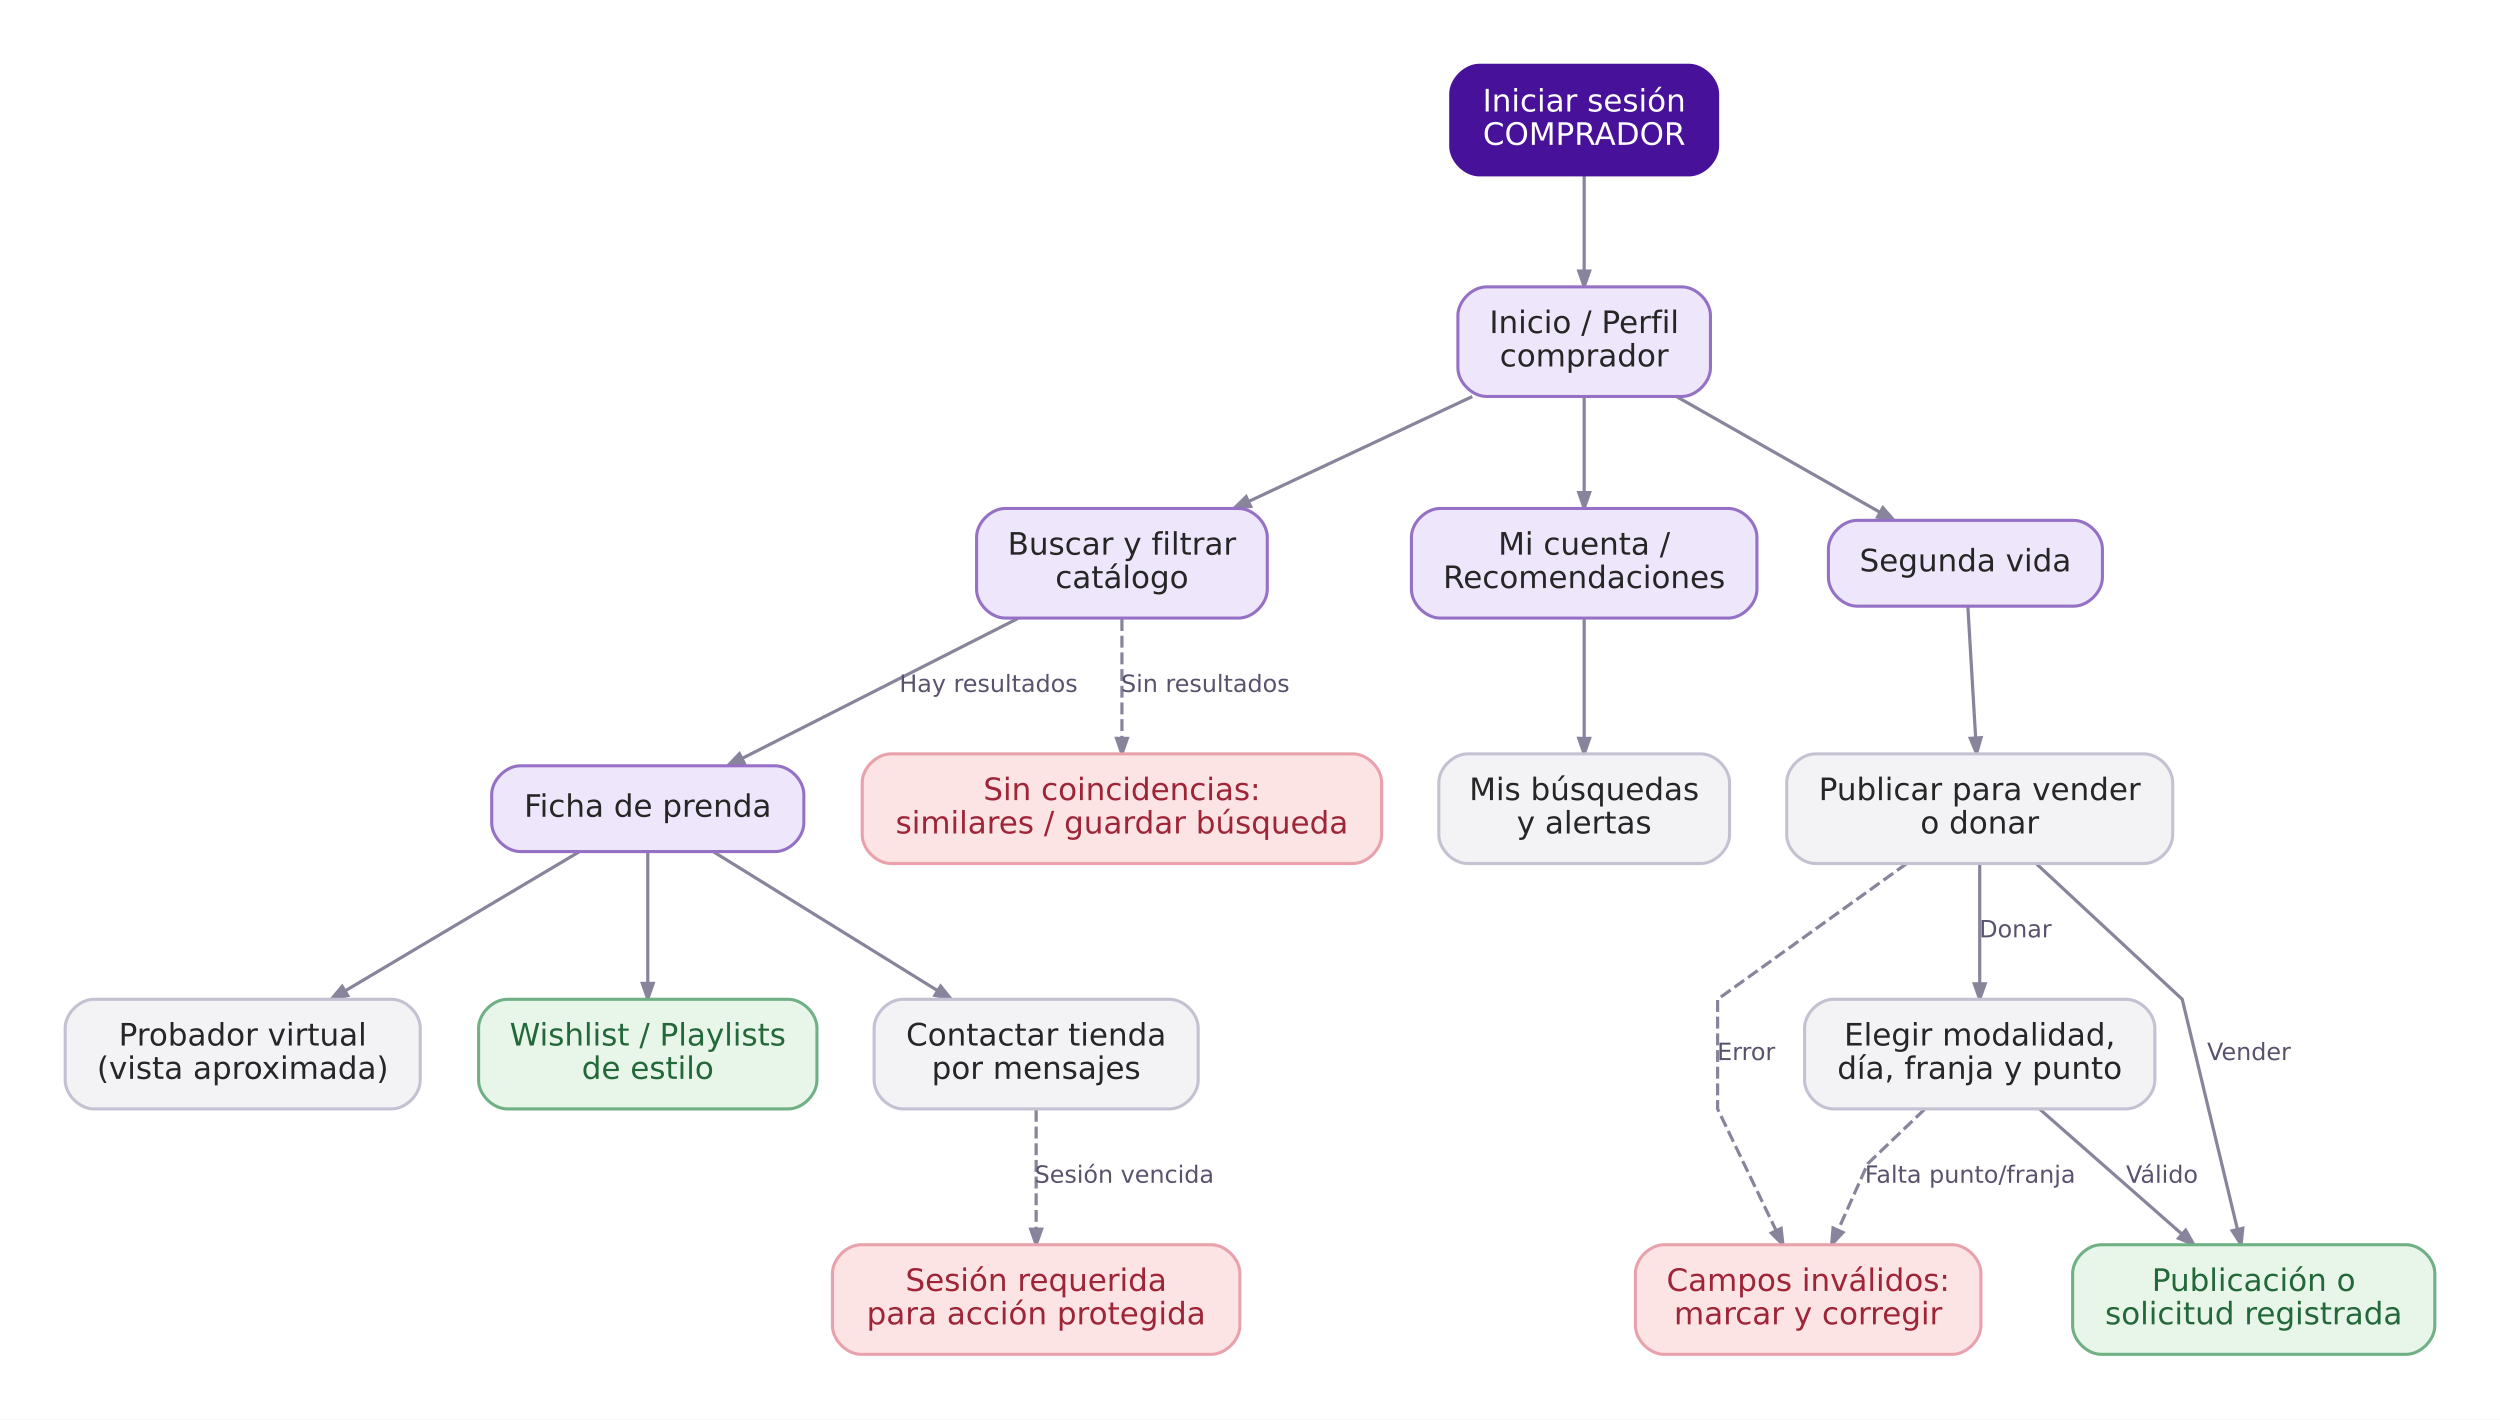
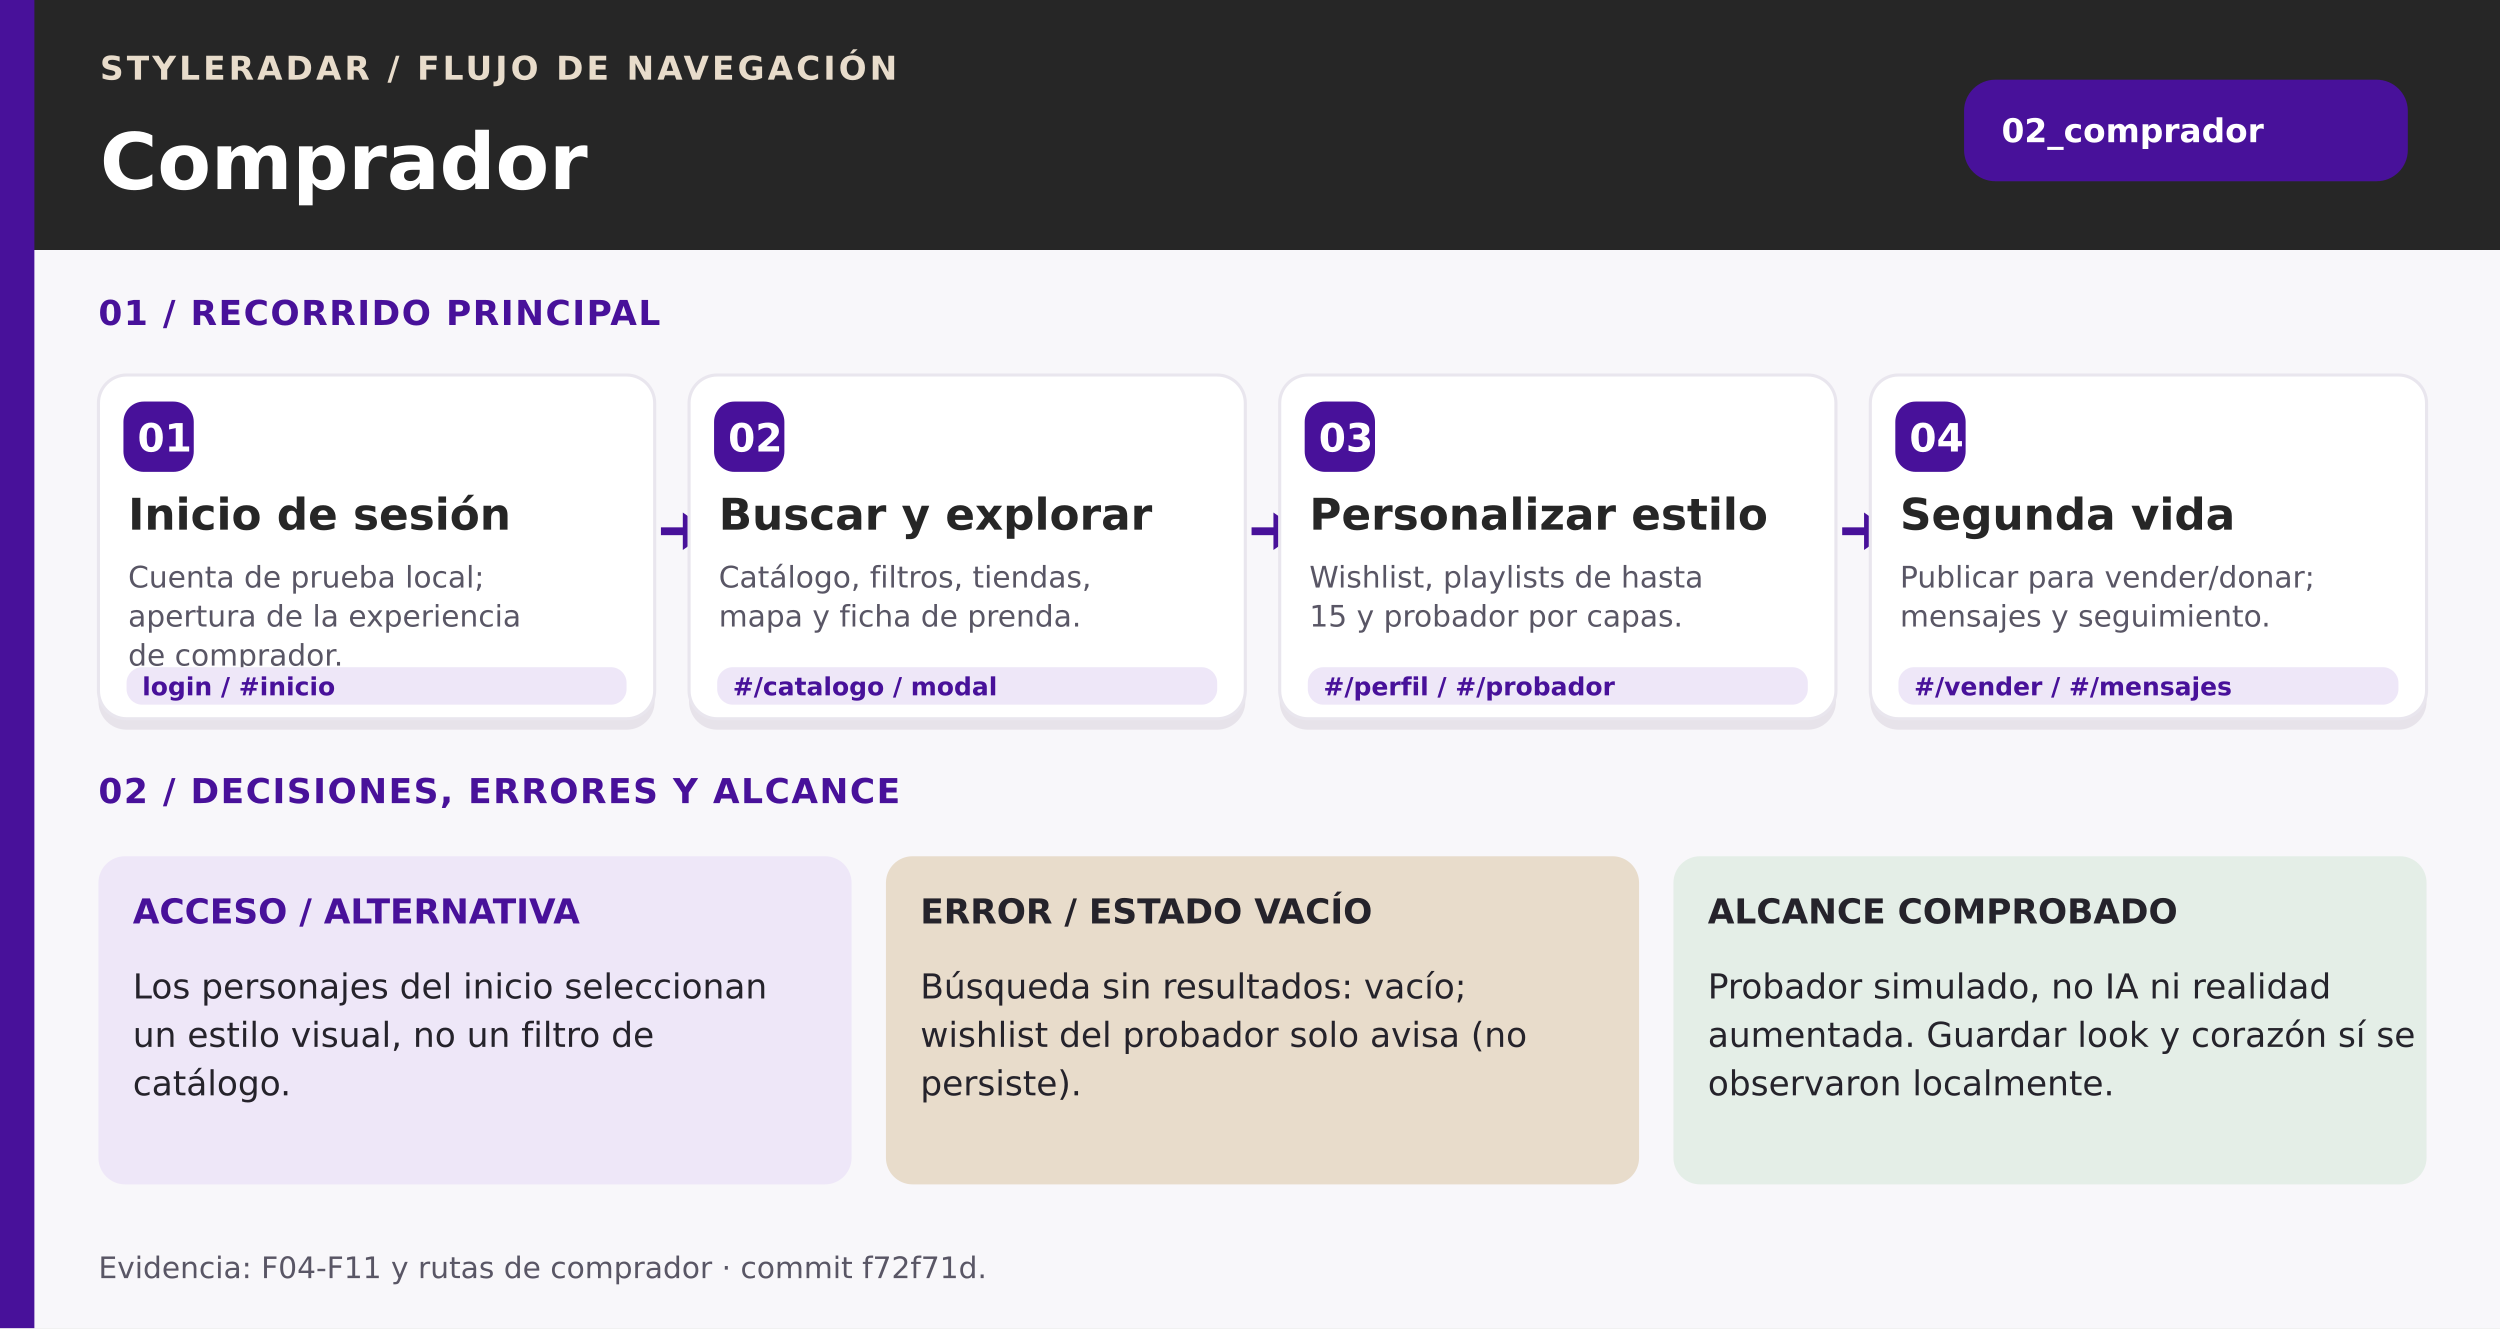
- <svg xmlns="http://www.w3.org/2000/svg" width="2550pt" height="1448pt" viewBox="0.00 0.00 1049.22 595.72">
-   <g id="graph0" class="graph" transform="scale(1 1) rotate(0) translate(27.36 568.36)">
-     <polygon fill="white" stroke="transparent" points="-27.36,27.36 -27.36,-568.36 1021.86,-568.36 1021.86,27.36 -27.36,27.36" />
-     <g id="edge1" class="edge">
-       <path fill="none" stroke="#88849b" stroke-width="1.35" d="M637.5,-494.97C637.5,-482.88 637.5,-467.74 637.5,-454.72" />
-       <polygon fill="#88849b" stroke="#88849b" stroke-width="1.35" points="639.78,-454.64 637.5,-448.14 635.23,-454.64 639.78,-454.64" />
-     </g>
-     <g id="edge2" class="edge">
-       <path fill="none" stroke="#88849b" stroke-width="1.35" d="M590.54,-401.97C562.27,-388.71 526.2,-371.79 496.86,-358.03" />
-       <polygon fill="#88849b" stroke="#88849b" stroke-width="1.35" points="497.55,-355.84 490.7,-355.14 495.62,-359.96 497.55,-355.84" />
-     </g>
-     <g id="edge8" class="edge">
-       <path fill="none" stroke="#88849b" stroke-width="1.35" d="M637.5,-401.97C637.5,-389.88 637.5,-374.74 637.5,-361.72" />
-       <polygon fill="#88849b" stroke="#88849b" stroke-width="1.35" points="639.78,-361.64 637.5,-355.14 635.23,-361.64 639.78,-361.64" />
-     </g>
-     <g id="edge10" class="edge">
-       <path fill="none" stroke="#88849b" stroke-width="1.35" d="M676.23,-401.97C702.17,-387.22 736.09,-367.93 761.46,-353.5" />
-       <polygon fill="#88849b" stroke="#88849b" stroke-width="1.35" points="762.86,-355.32 767.38,-350.13 760.61,-351.36 762.86,-355.32" />
-     </g>
-     <g id="edge3" class="edge">
-       <path fill="none" stroke="#88849b" stroke-width="1.35" d="M399.83,-308.84C365.36,-291.34 317.68,-267.14 284.27,-250.18" />
-       <polygon fill="#88849b" stroke="#88849b" stroke-width="1.35" points="285.03,-248.02 278.2,-247.1 282.97,-252.08 285.03,-248.02" />
-       <text text-anchor="middle" x="387.5" y="-278" font-family="DejaVu Sans" font-size="10.00" fill="#5a526d">Hay resultados</text>
-     </g>
-     <g id="edge4" class="edge">
-       <path fill="none" stroke="#88849b" stroke-width="1.35" stroke-dasharray="5,2" d="M443.5,-308.58C443.5,-293.84 443.5,-274.41 443.5,-258.55" />
-       <polygon fill="#88849b" stroke="#88849b" stroke-width="1.35" points="445.78,-258.5 443.5,-252.01 441.23,-258.51 445.78,-258.5" />
-       <text text-anchor="middle" x="478.5" y="-278" font-family="DejaVu Sans" font-size="10.00" fill="#5a526d">Sin resultados</text>
-     </g>
-     <g id="edge5" class="edge">
-       <path fill="none" stroke="#88849b" stroke-width="1.35" d="M215.66,-210.87C188.73,-194.87 148.18,-170.78 117.44,-152.51" />
-       <polygon fill="#88849b" stroke="#88849b" stroke-width="1.35" points="118.57,-150.54 111.82,-149.17 116.25,-154.45 118.57,-150.54" />
-     </g>
-     <g id="edge6" class="edge">
-       <path fill="none" stroke="#88849b" stroke-width="1.35" d="M244.5,-210.87C244.5,-195.86 244.5,-173.74 244.5,-155.99" />
-       <polygon fill="#88849b" stroke="#88849b" stroke-width="1.35" points="246.78,-155.67 244.5,-149.17 242.23,-155.67 246.78,-155.67" />
-     </g>
-     <g id="edge7" class="edge">
-       <path fill="none" stroke="#88849b" stroke-width="1.35" d="M272.15,-210.87C297.87,-194.93 336.53,-170.98 365.96,-152.74" />
-       <polygon fill="#88849b" stroke="#88849b" stroke-width="1.35" points="367.39,-154.53 371.71,-149.17 364.99,-150.66 367.39,-154.53" />
-     </g>
-     <g id="edge17" class="edge">
-       <path fill="none" stroke="#88849b" stroke-width="1.35" stroke-dasharray="5,2" d="M407.5,-102.58C407.5,-87.84 407.5,-68.41 407.5,-52.55" />
-       <polygon fill="#88849b" stroke="#88849b" stroke-width="1.35" points="409.78,-52.5 407.5,-46.01 405.23,-52.51 409.78,-52.5" />
-       <text text-anchor="middle" x="444.5" y="-72" font-family="DejaVu Sans" font-size="10.00" fill="#5a526d">Sesión vencida</text>
-     </g>
-     <g id="edge9" class="edge">
-       <path fill="none" stroke="#88849b" stroke-width="1.35" d="M637.5,-308.58C637.5,-293.84 637.5,-274.41 637.5,-258.55" />
-       <polygon fill="#88849b" stroke="#88849b" stroke-width="1.35" points="639.78,-258.5 637.5,-252.01 635.23,-258.51 639.78,-258.5" />
-     </g>
-     <g id="edge11" class="edge">
-       <path fill="none" stroke="#88849b" stroke-width="1.35" d="M798.52,-313.87C799.41,-298.86 800.72,-276.74 801.78,-258.99" />
-       <polygon fill="#88849b" stroke="#88849b" stroke-width="1.35" points="804.07,-258.8 802.18,-252.17 799.53,-258.53 804.07,-258.8" />
-     </g>
-     <g id="edge12" class="edge">
-       <path fill="none" stroke="#88849b" stroke-width="1.35" d="M803.5,-205.58C803.5,-190.84 803.5,-171.41 803.5,-155.55" />
-       <polygon fill="#88849b" stroke="#88849b" stroke-width="1.35" points="805.78,-155.5 803.5,-149.01 801.23,-155.51 805.78,-155.5" />
-       <text text-anchor="middle" x="818.5" y="-175" font-family="DejaVu Sans" font-size="10.00" fill="#5a526d">Donar</text>
-     </g>
-     <g id="edge13" class="edge">
-       <path fill="none" stroke="#88849b" stroke-width="1.35" d="M827.18,-205.99C852.33,-182.62 888.5,-149 888.5,-149 888.5,-149 902.76,-89.57 911.62,-52.67" />
-       <polygon fill="#88849b" stroke="#88849b" stroke-width="1.35" points="913.9,-52.91 913.21,-46.06 909.48,-51.85 913.9,-52.91" />
-       <text text-anchor="middle" x="916.5" y="-123.5" font-family="DejaVu Sans" font-size="10.00" fill="#5a526d">Vender</text>
-     </g>
-     <g id="edge15" class="edge">
-       <path fill="none" stroke="#88849b" stroke-width="1.35" stroke-dasharray="5,2" d="M772.86,-205.99C740.31,-182.62 693.5,-149 693.5,-149 693.5,-149 693.5,-103 693.5,-103 693.5,-103 707.13,-74.67 718.06,-51.94" />
-       <polygon fill="#88849b" stroke="#88849b" stroke-width="1.35" points="720.15,-52.85 720.91,-46.01 716.05,-50.88 720.15,-52.85" />
-       <text text-anchor="middle" x="705.5" y="-123.5" font-family="DejaVu Sans" font-size="10.00" fill="#5a526d">Error</text>
-     </g>
-     <g id="edge14" class="edge">
-       <path fill="none" stroke="#88849b" stroke-width="1.35" d="M828.74,-102.84C846.26,-87.44 869.7,-66.86 888.23,-50.58" />
-       <polygon fill="#88849b" stroke="#88849b" stroke-width="1.35" points="889.94,-52.11 893.32,-46.11 886.94,-48.69 889.94,-52.11" />
-       <text text-anchor="middle" x="880" y="-72" font-family="DejaVu Sans" font-size="10.00" fill="#5a526d">Válido</text>
-     </g>
-     <g id="edge16" class="edge">
-       <path fill="none" stroke="#88849b" stroke-width="1.35" stroke-dasharray="5,2" d="M780.28,-102.76C768.43,-91.43 756.5,-80 756.5,-80 756.5,-80 750.27,-66.05 744.04,-52.08" />
-       <polygon fill="#88849b" stroke="#88849b" stroke-width="1.35" points="746.11,-51.14 741.38,-46.13 741.95,-53 746.11,-51.14" />
-       <text text-anchor="middle" x="799.5" y="-72" font-family="DejaVu Sans" font-size="10.00" fill="#5a526d">Falta punto/franja</text>
-     </g>
-     <g id="node1" class="node">
-       <path fill="#48119a" stroke="#48119a" stroke-width="1.3" d="M681.5,-541C681.5,-541 593.5,-541 593.5,-541 587.5,-541 581.5,-535 581.5,-529 581.5,-529 581.5,-507 581.5,-507 581.5,-501 587.5,-495 593.5,-495 593.5,-495 681.5,-495 681.5,-495 687.5,-495 693.5,-501 693.5,-507 693.5,-507 693.5,-529 693.5,-529 693.5,-535 687.5,-541 681.5,-541" />
-       <text text-anchor="middle" x="637.5" y="-521.6" font-family="DejaVu Sans" font-size="13.00" fill="#ffffff">Iniciar sesión</text>
-       <text text-anchor="middle" x="637.5" y="-507.6" font-family="DejaVu Sans" font-size="13.00" fill="#ffffff">COMPRADOR</text>
-     </g>
-     <g id="node2" class="node">
-       <path fill="#eee6fa" stroke="#9571c6" stroke-width="1.3" d="M678.5,-448C678.5,-448 596.5,-448 596.5,-448 590.5,-448 584.5,-442 584.5,-436 584.5,-436 584.5,-414 584.5,-414 584.5,-408 590.5,-402 596.5,-402 596.5,-402 678.5,-402 678.5,-402 684.5,-402 690.5,-408 690.5,-414 690.5,-414 690.5,-436 690.5,-436 690.5,-442 684.5,-448 678.5,-448" />
-       <text text-anchor="middle" x="637.5" y="-428.6" font-family="DejaVu Sans" font-size="13.00" fill="#262626">Inicio / Perfil</text>
-       <text text-anchor="middle" x="637.5" y="-414.6" font-family="DejaVu Sans" font-size="13.00" fill="#262626">comprador</text>
-     </g>
-     <g id="node3" class="node">
-       <path fill="#eee6fa" stroke="#9571c6" stroke-width="1.3" d="M492.5,-355C492.5,-355 394.5,-355 394.5,-355 388.5,-355 382.5,-349 382.5,-343 382.5,-343 382.5,-321 382.5,-321 382.5,-315 388.5,-309 394.5,-309 394.5,-309 492.5,-309 492.5,-309 498.5,-309 504.5,-315 504.5,-321 504.5,-321 504.5,-343 504.5,-343 504.5,-349 498.5,-355 492.5,-355" />
-       <text text-anchor="middle" x="443.5" y="-335.6" font-family="DejaVu Sans" font-size="13.00" fill="#262626">Buscar y filtrar</text>
-       <text text-anchor="middle" x="443.5" y="-321.6" font-family="DejaVu Sans" font-size="13.00" fill="#262626">catálogo</text>
-     </g>
-     <g id="node4" class="node">
-       <path fill="#eee6fa" stroke="#9571c6" stroke-width="1.3" d="M298,-247C298,-247 191,-247 191,-247 185,-247 179,-241 179,-235 179,-235 179,-223 179,-223 179,-217 185,-211 191,-211 191,-211 298,-211 298,-211 304,-211 310,-217 310,-223 310,-223 310,-235 310,-235 310,-241 304,-247 298,-247" />
-       <text text-anchor="middle" x="244.5" y="-225.6" font-family="DejaVu Sans" font-size="13.00" fill="#262626">Ficha de prenda</text>
-     </g>
-     <g id="node5" class="node">
-       <path fill="#f3f3f6" stroke="#c5c1d2" stroke-width="1.3" d="M137,-149C137,-149 12,-149 12,-149 6,-149 0,-143 0,-137 0,-137 0,-115 0,-115 0,-109 6,-103 12,-103 12,-103 137,-103 137,-103 143,-103 149,-109 149,-115 149,-115 149,-137 149,-137 149,-143 143,-149 137,-149" />
-       <text text-anchor="middle" x="74.5" y="-129.6" font-family="DejaVu Sans" font-size="13.00" fill="#262626">Probador virtual</text>
-       <text text-anchor="middle" x="74.5" y="-115.6" font-family="DejaVu Sans" font-size="13.00" fill="#262626">(vista aproximada)</text>
-     </g>
-     <g id="node6" class="node">
-       <path fill="#e8f5e9" stroke="#70b085" stroke-width="1.3" d="M303.5,-149C303.5,-149 185.5,-149 185.5,-149 179.5,-149 173.5,-143 173.5,-137 173.5,-137 173.5,-115 173.5,-115 173.5,-109 179.5,-103 185.5,-103 185.5,-103 303.5,-103 303.5,-103 309.5,-103 315.5,-109 315.5,-115 315.5,-115 315.5,-137 315.5,-137 315.5,-143 309.5,-149 303.5,-149" />
-       <text text-anchor="middle" x="244.5" y="-129.6" font-family="DejaVu Sans" font-size="13.00" fill="#23683a">Wishlist / Playlists</text>
-       <text text-anchor="middle" x="244.5" y="-115.6" font-family="DejaVu Sans" font-size="13.00" fill="#23683a">de estilo</text>
-     </g>
-     <g id="node7" class="node">
-       <path fill="#f3f3f6" stroke="#c5c1d2" stroke-width="1.3" d="M463.5,-149C463.5,-149 351.5,-149 351.5,-149 345.5,-149 339.5,-143 339.5,-137 339.5,-137 339.5,-115 339.5,-115 339.5,-109 345.5,-103 351.5,-103 351.5,-103 463.5,-103 463.5,-103 469.5,-103 475.5,-109 475.5,-115 475.5,-115 475.5,-137 475.5,-137 475.5,-143 469.5,-149 463.5,-149" />
-       <text text-anchor="middle" x="407.5" y="-129.6" font-family="DejaVu Sans" font-size="13.00" fill="#262626">Contactar tienda</text>
-       <text text-anchor="middle" x="407.5" y="-115.6" font-family="DejaVu Sans" font-size="13.00" fill="#262626">por mensajes</text>
-     </g>
-     <g id="node8" class="node">
-       <path fill="#fce4e4" stroke="#e9a1ac" stroke-width="1.3" d="M540.5,-252C540.5,-252 346.5,-252 346.5,-252 340.5,-252 334.5,-246 334.5,-240 334.5,-240 334.5,-218 334.5,-218 334.5,-212 340.5,-206 346.5,-206 346.5,-206 540.5,-206 540.5,-206 546.5,-206 552.5,-212 552.5,-218 552.5,-218 552.5,-240 552.5,-240 552.5,-246 546.5,-252 540.5,-252" />
-       <text text-anchor="middle" x="443.5" y="-232.6" font-family="DejaVu Sans" font-size="13.00" fill="#9d2537">Sin coincidencias:</text>
-       <text text-anchor="middle" x="443.5" y="-218.6" font-family="DejaVu Sans" font-size="13.00" fill="#9d2537">similares / guardar búsqueda</text>
-     </g>
-     <g id="node9" class="node">
-       <path fill="#eee6fa" stroke="#9571c6" stroke-width="1.3" d="M698,-355C698,-355 577,-355 577,-355 571,-355 565,-349 565,-343 565,-343 565,-321 565,-321 565,-315 571,-309 577,-309 577,-309 698,-309 698,-309 704,-309 710,-315 710,-321 710,-321 710,-343 710,-343 710,-349 704,-355 698,-355" />
-       <text text-anchor="middle" x="637.5" y="-335.6" font-family="DejaVu Sans" font-size="13.00" fill="#262626">Mi cuenta /</text>
-       <text text-anchor="middle" x="637.5" y="-321.6" font-family="DejaVu Sans" font-size="13.00" fill="#262626">Recomendaciones</text>
-     </g>
-     <g id="node10" class="node">
-       <path fill="#f3f3f6" stroke="#c5c1d2" stroke-width="1.3" d="M686.5,-252C686.5,-252 588.5,-252 588.5,-252 582.5,-252 576.5,-246 576.5,-240 576.5,-240 576.5,-218 576.5,-218 576.5,-212 582.5,-206 588.5,-206 588.5,-206 686.5,-206 686.5,-206 692.5,-206 698.5,-212 698.5,-218 698.5,-218 698.5,-240 698.5,-240 698.5,-246 692.5,-252 686.5,-252" />
-       <text text-anchor="middle" x="637.5" y="-232.6" font-family="DejaVu Sans" font-size="13.00" fill="#262626">Mis búsquedas</text>
-       <text text-anchor="middle" x="637.5" y="-218.6" font-family="DejaVu Sans" font-size="13.00" fill="#262626">y alertas</text>
-     </g>
-     <g id="node11" class="node">
-       <path fill="#eee6fa" stroke="#9571c6" stroke-width="1.3" d="M843,-350C843,-350 752,-350 752,-350 746,-350 740,-344 740,-338 740,-338 740,-326 740,-326 740,-320 746,-314 752,-314 752,-314 843,-314 843,-314 849,-314 855,-320 855,-326 855,-326 855,-338 855,-338 855,-344 849,-350 843,-350" />
-       <text text-anchor="middle" x="797.5" y="-328.6" font-family="DejaVu Sans" font-size="13.00" fill="#262626">Segunda vida</text>
-     </g>
-     <g id="node12" class="node">
-       <path fill="#f3f3f6" stroke="#c5c1d2" stroke-width="1.3" d="M872.5,-252C872.5,-252 734.5,-252 734.5,-252 728.5,-252 722.5,-246 722.5,-240 722.5,-240 722.5,-218 722.5,-218 722.5,-212 728.5,-206 734.5,-206 734.5,-206 872.5,-206 872.5,-206 878.5,-206 884.5,-212 884.5,-218 884.5,-218 884.5,-240 884.5,-240 884.5,-246 878.5,-252 872.5,-252" />
-       <text text-anchor="middle" x="803.5" y="-232.6" font-family="DejaVu Sans" font-size="13.00" fill="#262626">Publicar para vender</text>
-       <text text-anchor="middle" x="803.5" y="-218.6" font-family="DejaVu Sans" font-size="13.00" fill="#262626">o donar</text>
-     </g>
-     <g id="node13" class="node">
-       <path fill="#f3f3f6" stroke="#c5c1d2" stroke-width="1.3" d="M865,-149C865,-149 742,-149 742,-149 736,-149 730,-143 730,-137 730,-137 730,-115 730,-115 730,-109 736,-103 742,-103 742,-103 865,-103 865,-103 871,-103 877,-109 877,-115 877,-115 877,-137 877,-137 877,-143 871,-149 865,-149" />
-       <text text-anchor="middle" x="803.5" y="-129.6" font-family="DejaVu Sans" font-size="13.00" fill="#262626">Elegir modalidad,</text>
-       <text text-anchor="middle" x="803.5" y="-115.6" font-family="DejaVu Sans" font-size="13.00" fill="#262626">día, franja y punto</text>
-     </g>
-     <g id="node14" class="node">
-       <path fill="#e8f5e9" stroke="#70b085" stroke-width="1.3" d="M982.5,-46C982.5,-46 854.5,-46 854.5,-46 848.5,-46 842.5,-40 842.5,-34 842.5,-34 842.5,-12 842.5,-12 842.5,-6 848.5,0 854.5,0 854.5,0 982.5,0 982.5,0 988.5,0 994.5,-6 994.5,-12 994.5,-12 994.5,-34 994.5,-34 994.5,-40 988.5,-46 982.5,-46" />
-       <text text-anchor="middle" x="918.5" y="-26.6" font-family="DejaVu Sans" font-size="13.00" fill="#23683a">Publicación o</text>
-       <text text-anchor="middle" x="918.5" y="-12.6" font-family="DejaVu Sans" font-size="13.00" fill="#23683a">solicitud registrada</text>
-     </g>
-     <g id="node15" class="node">
-       <path fill="#fce4e4" stroke="#e9a1ac" stroke-width="1.3" d="M792,-46C792,-46 671,-46 671,-46 665,-46 659,-40 659,-34 659,-34 659,-12 659,-12 659,-6 665,0 671,0 671,0 792,0 792,0 798,0 804,-6 804,-12 804,-12 804,-34 804,-34 804,-40 798,-46 792,-46" />
-       <text text-anchor="middle" x="731.5" y="-26.6" font-family="DejaVu Sans" font-size="13.00" fill="#9d2537">Campos inválidos:</text>
-       <text text-anchor="middle" x="731.5" y="-12.6" font-family="DejaVu Sans" font-size="13.00" fill="#9d2537">marcar y corregir</text>
-     </g>
-     <g id="node16" class="node">
-       <path fill="#fce4e4" stroke="#e9a1ac" stroke-width="1.3" d="M481,-46C481,-46 334,-46 334,-46 328,-46 322,-40 322,-34 322,-34 322,-12 322,-12 322,-6 328,0 334,0 334,0 481,0 481,0 487,0 493,-6 493,-12 493,-12 493,-34 493,-34 493,-40 487,-46 481,-46" />
-       <text text-anchor="middle" x="407.5" y="-26.6" font-family="DejaVu Sans" font-size="13.00" fill="#9d2537">Sesión requerida</text>
-       <text text-anchor="middle" x="407.5" y="-12.6" font-family="DejaVu Sans" font-size="13.00" fill="#9d2537">para acción protegida</text>
-     </g>
-   </g>
+ <svg xmlns="http://www.w3.org/2000/svg" baseProfile="full" height="850" version="1.1" viewBox="0 0 1600 850" width="1600">
+   <defs />
+   <rect fill="#F8F7FA" height="850" rx="0" ry="0" stroke="none" stroke-width="0" width="1600" x="0" y="0" />
+   <rect fill="#262626" height="160" rx="0" ry="0" stroke="none" stroke-width="0" width="1600" x="0" y="0" />
+   <rect fill="#48119A" height="850" rx="0" ry="0" stroke="none" stroke-width="0" width="22" x="0" y="0" />
+   <text fill="#E8DCCB" font-family="Poppins,DejaVu Sans,sans-serif" font-size="21" font-weight="700" letter-spacing="2" x="64" y="51">STYLERADAR / FLUJO DE NAVEGACIÓN</text>
+   <text fill="#FFFFFF" font-family="Poppins,DejaVu Sans,sans-serif" font-size="50" font-weight="700" x="64" y="121">Comprador</text>
+   <rect fill="#48119A" height="65" rx="20" ry="20" stroke="none" stroke-width="0" width="284" x="1257" y="51" />
+   <text fill="#FFFFFF" font-family="Poppins,DejaVu Sans,sans-serif" font-size="21" font-weight="700" x="1281" y="91">
+     <tspan dy="0" x="1281">02_comprador</tspan>
+   </text>
+   <text fill="#48119A" font-family="Poppins,DejaVu Sans,sans-serif" font-size="22" font-weight="800" letter-spacing="1" x="63" y="208">01  /  RECORRIDO PRINCIPAL</text>
+   <rect fill="#E7E3EA" height="220" rx="18" ry="18" stroke="none" stroke-width="0" width="356.0" x="63.0" y="247" />
+   <rect fill="#FFFFFF" height="220" rx="18" ry="18" stroke="#E9E6EE" stroke-width="2" width="356.0" x="63.0" y="240" />
+   <rect fill="#48119A" height="45" rx="13" ry="13" stroke="none" stroke-width="0" width="45" x="79.0" y="257" />
+   <text fill="#FFFFFF" font-family="Poppins,DejaVu Sans,sans-serif" font-size="25" font-weight="750" x="88.0" y="289">01</text>
+   <text fill="#262626" font-family="Poppins,DejaVu Sans,sans-serif" font-size="28" font-weight="750" x="82.0" y="339">
+     <tspan dy="0" x="82.0">Inicio de sesión</tspan>
+   </text>
+   <text fill="#595665" font-family="Poppins,DejaVu Sans,sans-serif" font-size="19" font-weight="400" x="82.0" y="376">
+     <tspan dy="0" x="82.0">Cuenta de prueba local;</tspan>
+     <tspan dy="25" x="82.0">apertura de la experiencia</tspan>
+     <tspan dy="25" x="82.0">de comprador.</tspan>
+   </text>
+   <rect fill="#EEE7F8" height="24" rx="10" ry="10" stroke="none" stroke-width="0" width="320.0" x="81.0" y="427" />
+   <text fill="#48119A" font-family="Poppins,DejaVu Sans,sans-serif" font-size="16" font-weight="700" x="91.0" y="445">login / #inicio</text>
+   <line stroke="#48119A" stroke-width="5" x1="423.0" x2="438.0" y1="340" y2="340" />
+   <polygon fill="#48119A" points="437.0,328 454.0,340 437.0,352" />
+   <rect fill="#E7E3EA" height="220" rx="18" ry="18" stroke="none" stroke-width="0" width="356.0" x="441.0" y="247" />
+   <rect fill="#FFFFFF" height="220" rx="18" ry="18" stroke="#E9E6EE" stroke-width="2" width="356.0" x="441.0" y="240" />
+   <rect fill="#48119A" height="45" rx="13" ry="13" stroke="none" stroke-width="0" width="45" x="457.0" y="257" />
+   <text fill="#FFFFFF" font-family="Poppins,DejaVu Sans,sans-serif" font-size="25" font-weight="750" x="466.0" y="289">02</text>
+   <text fill="#262626" font-family="Poppins,DejaVu Sans,sans-serif" font-size="28" font-weight="750" x="460.0" y="339">
+     <tspan dy="0" x="460.0">Buscar y explorar</tspan>
+   </text>
+   <text fill="#595665" font-family="Poppins,DejaVu Sans,sans-serif" font-size="19" font-weight="400" x="460.0" y="376">
+     <tspan dy="0" x="460.0">Catálogo, filtros, tiendas,</tspan>
+     <tspan dy="25" x="460.0">mapa y ficha de prenda.</tspan>
+   </text>
+   <rect fill="#EEE7F8" height="24" rx="10" ry="10" stroke="none" stroke-width="0" width="320.0" x="459.0" y="427" />
+   <text fill="#48119A" font-family="Poppins,DejaVu Sans,sans-serif" font-size="16" font-weight="700" x="469.0" y="445">#/catalogo / modal</text>
+   <line stroke="#48119A" stroke-width="5" x1="801.0" x2="816.0" y1="340" y2="340" />
+   <polygon fill="#48119A" points="815.0,328 832.0,340 815.0,352" />
+   <rect fill="#E7E3EA" height="220" rx="18" ry="18" stroke="none" stroke-width="0" width="356.0" x="819.0" y="247" />
+   <rect fill="#FFFFFF" height="220" rx="18" ry="18" stroke="#E9E6EE" stroke-width="2" width="356.0" x="819.0" y="240" />
+   <rect fill="#48119A" height="45" rx="13" ry="13" stroke="none" stroke-width="0" width="45" x="835.0" y="257" />
+   <text fill="#FFFFFF" font-family="Poppins,DejaVu Sans,sans-serif" font-size="25" font-weight="750" x="844.0" y="289">03</text>
+   <text fill="#262626" font-family="Poppins,DejaVu Sans,sans-serif" font-size="28" font-weight="750" x="838.0" y="339">
+     <tspan dy="0" x="838.0">Personalizar estilo</tspan>
+   </text>
+   <text fill="#595665" font-family="Poppins,DejaVu Sans,sans-serif" font-size="19" font-weight="400" x="838.0" y="376">
+     <tspan dy="0" x="838.0">Wishlist, playlists de hasta</tspan>
+     <tspan dy="25" x="838.0">15 y probador por capas.</tspan>
+   </text>
+   <rect fill="#EEE7F8" height="24" rx="10" ry="10" stroke="none" stroke-width="0" width="320.0" x="837.0" y="427" />
+   <text fill="#48119A" font-family="Poppins,DejaVu Sans,sans-serif" font-size="16" font-weight="700" x="847.0" y="445">#/perfil / #/probador</text>
+   <line stroke="#48119A" stroke-width="5" x1="1179.0" x2="1194.0" y1="340" y2="340" />
+   <polygon fill="#48119A" points="1193.0,328 1210.0,340 1193.0,352" />
+   <rect fill="#E7E3EA" height="220" rx="18" ry="18" stroke="none" stroke-width="0" width="356.0" x="1197.0" y="247" />
+   <rect fill="#FFFFFF" height="220" rx="18" ry="18" stroke="#E9E6EE" stroke-width="2" width="356.0" x="1197.0" y="240" />
+   <rect fill="#48119A" height="45" rx="13" ry="13" stroke="none" stroke-width="0" width="45" x="1213.0" y="257" />
+   <text fill="#FFFFFF" font-family="Poppins,DejaVu Sans,sans-serif" font-size="25" font-weight="750" x="1222.0" y="289">04</text>
+   <text fill="#262626" font-family="Poppins,DejaVu Sans,sans-serif" font-size="28" font-weight="750" x="1216.0" y="339">
+     <tspan dy="0" x="1216.0">Segunda vida</tspan>
+   </text>
+   <text fill="#595665" font-family="Poppins,DejaVu Sans,sans-serif" font-size="19" font-weight="400" x="1216.0" y="376">
+     <tspan dy="0" x="1216.0">Publicar para vender/donar;</tspan>
+     <tspan dy="25" x="1216.0">mensajes y seguimiento.</tspan>
+   </text>
+   <rect fill="#EEE7F8" height="24" rx="10" ry="10" stroke="none" stroke-width="0" width="320.0" x="1215.0" y="427" />
+   <text fill="#48119A" font-family="Poppins,DejaVu Sans,sans-serif" font-size="16" font-weight="700" x="1225.0" y="445">#/vender / #/mensajes</text>
+   <text fill="#48119A" font-family="Poppins,DejaVu Sans,sans-serif" font-size="22" font-weight="800" letter-spacing="1" x="63" y="514">02  /  DECISIONES, ERRORES Y ALCANCE</text>
+   <rect fill="#EEE7F8" height="210" rx="17" ry="17" stroke="none" stroke-width="0" width="482.0" x="63.0" y="548" />
+   <text fill="#48119A" font-family="Poppins,DejaVu Sans,sans-serif" font-size="22" font-weight="760" x="85.0" y="591">ACCESO / ALTERNATIVA</text>
+   <text fill="#25232B" font-family="Poppins,DejaVu Sans,sans-serif" font-size="22" font-weight="400" x="85.0" y="639">
+     <tspan dy="0" x="85.0">Los personajes del inicio seleccionan</tspan>
+     <tspan dy="31" x="85.0">un estilo visual, no un filtro de</tspan>
+     <tspan dy="31" x="85.0">catálogo.</tspan>
+   </text>
+   <rect fill="#E8DCCB" height="210" rx="17" ry="17" stroke="none" stroke-width="0" width="482.0" x="567.0" y="548" />
+   <text fill="#25232B" font-family="Poppins,DejaVu Sans,sans-serif" font-size="22" font-weight="760" x="589.0" y="591">ERROR / ESTADO VACÍO</text>
+   <text fill="#25232B" font-family="Poppins,DejaVu Sans,sans-serif" font-size="22" font-weight="400" x="589.0" y="639">
+     <tspan dy="0" x="589.0">Búsqueda sin resultados: vacío;</tspan>
+     <tspan dy="31" x="589.0">wishlist del probador solo avisa (no</tspan>
+     <tspan dy="31" x="589.0">persiste).</tspan>
+   </text>
+   <rect fill="#E4EEE7" height="210" rx="17" ry="17" stroke="none" stroke-width="0" width="482.0" x="1071.0" y="548" />
+   <text fill="#25232B" font-family="Poppins,DejaVu Sans,sans-serif" font-size="22" font-weight="760" x="1093.0" y="591">ALCANCE COMPROBADO</text>
+   <text fill="#25232B" font-family="Poppins,DejaVu Sans,sans-serif" font-size="22" font-weight="400" x="1093.0" y="639">
+     <tspan dy="0" x="1093.0">Probador simulado, no IA ni realidad</tspan>
+     <tspan dy="31" x="1093.0">aumentada. Guardar look y corazón sí se</tspan>
+     <tspan dy="31" x="1093.0">observaron localmente.</tspan>
+   </text>
+   <text fill="#595665" font-family="Poppins,DejaVu Sans,sans-serif" font-size="19" x="63" y="818">Evidencia: F04-F11 y rutas de comprador · commit f72f71d.</text>
</svg>
